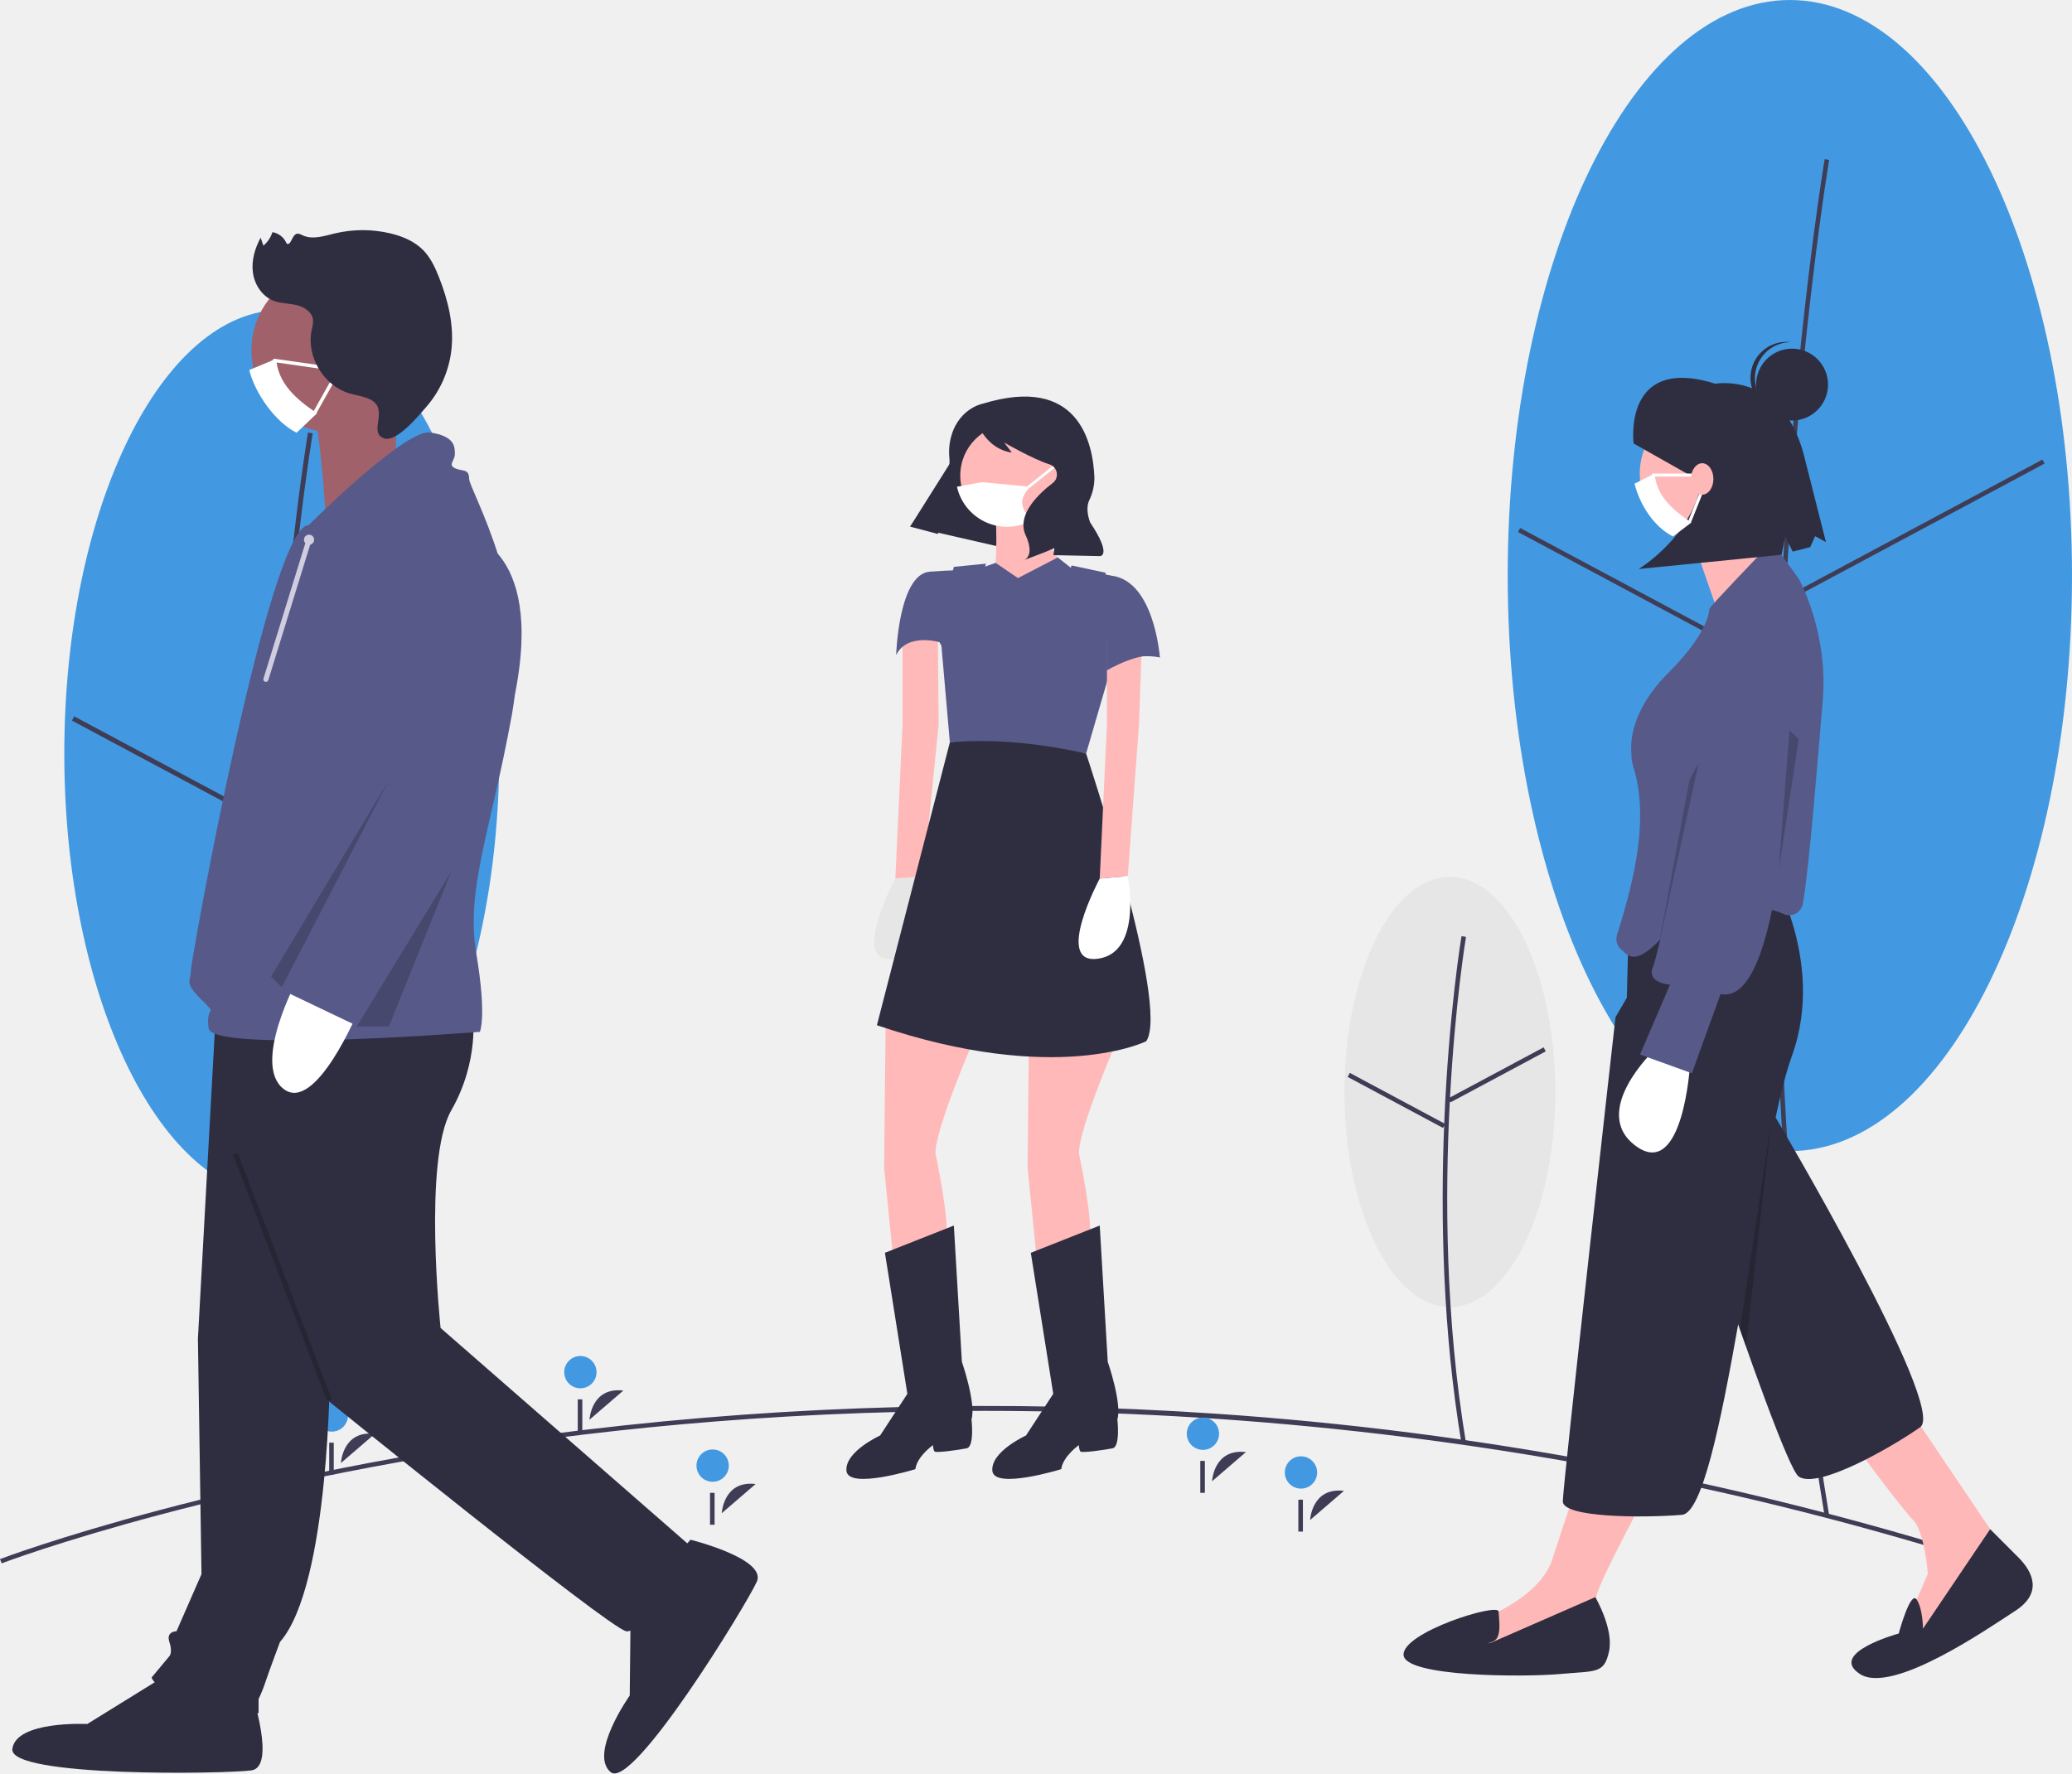
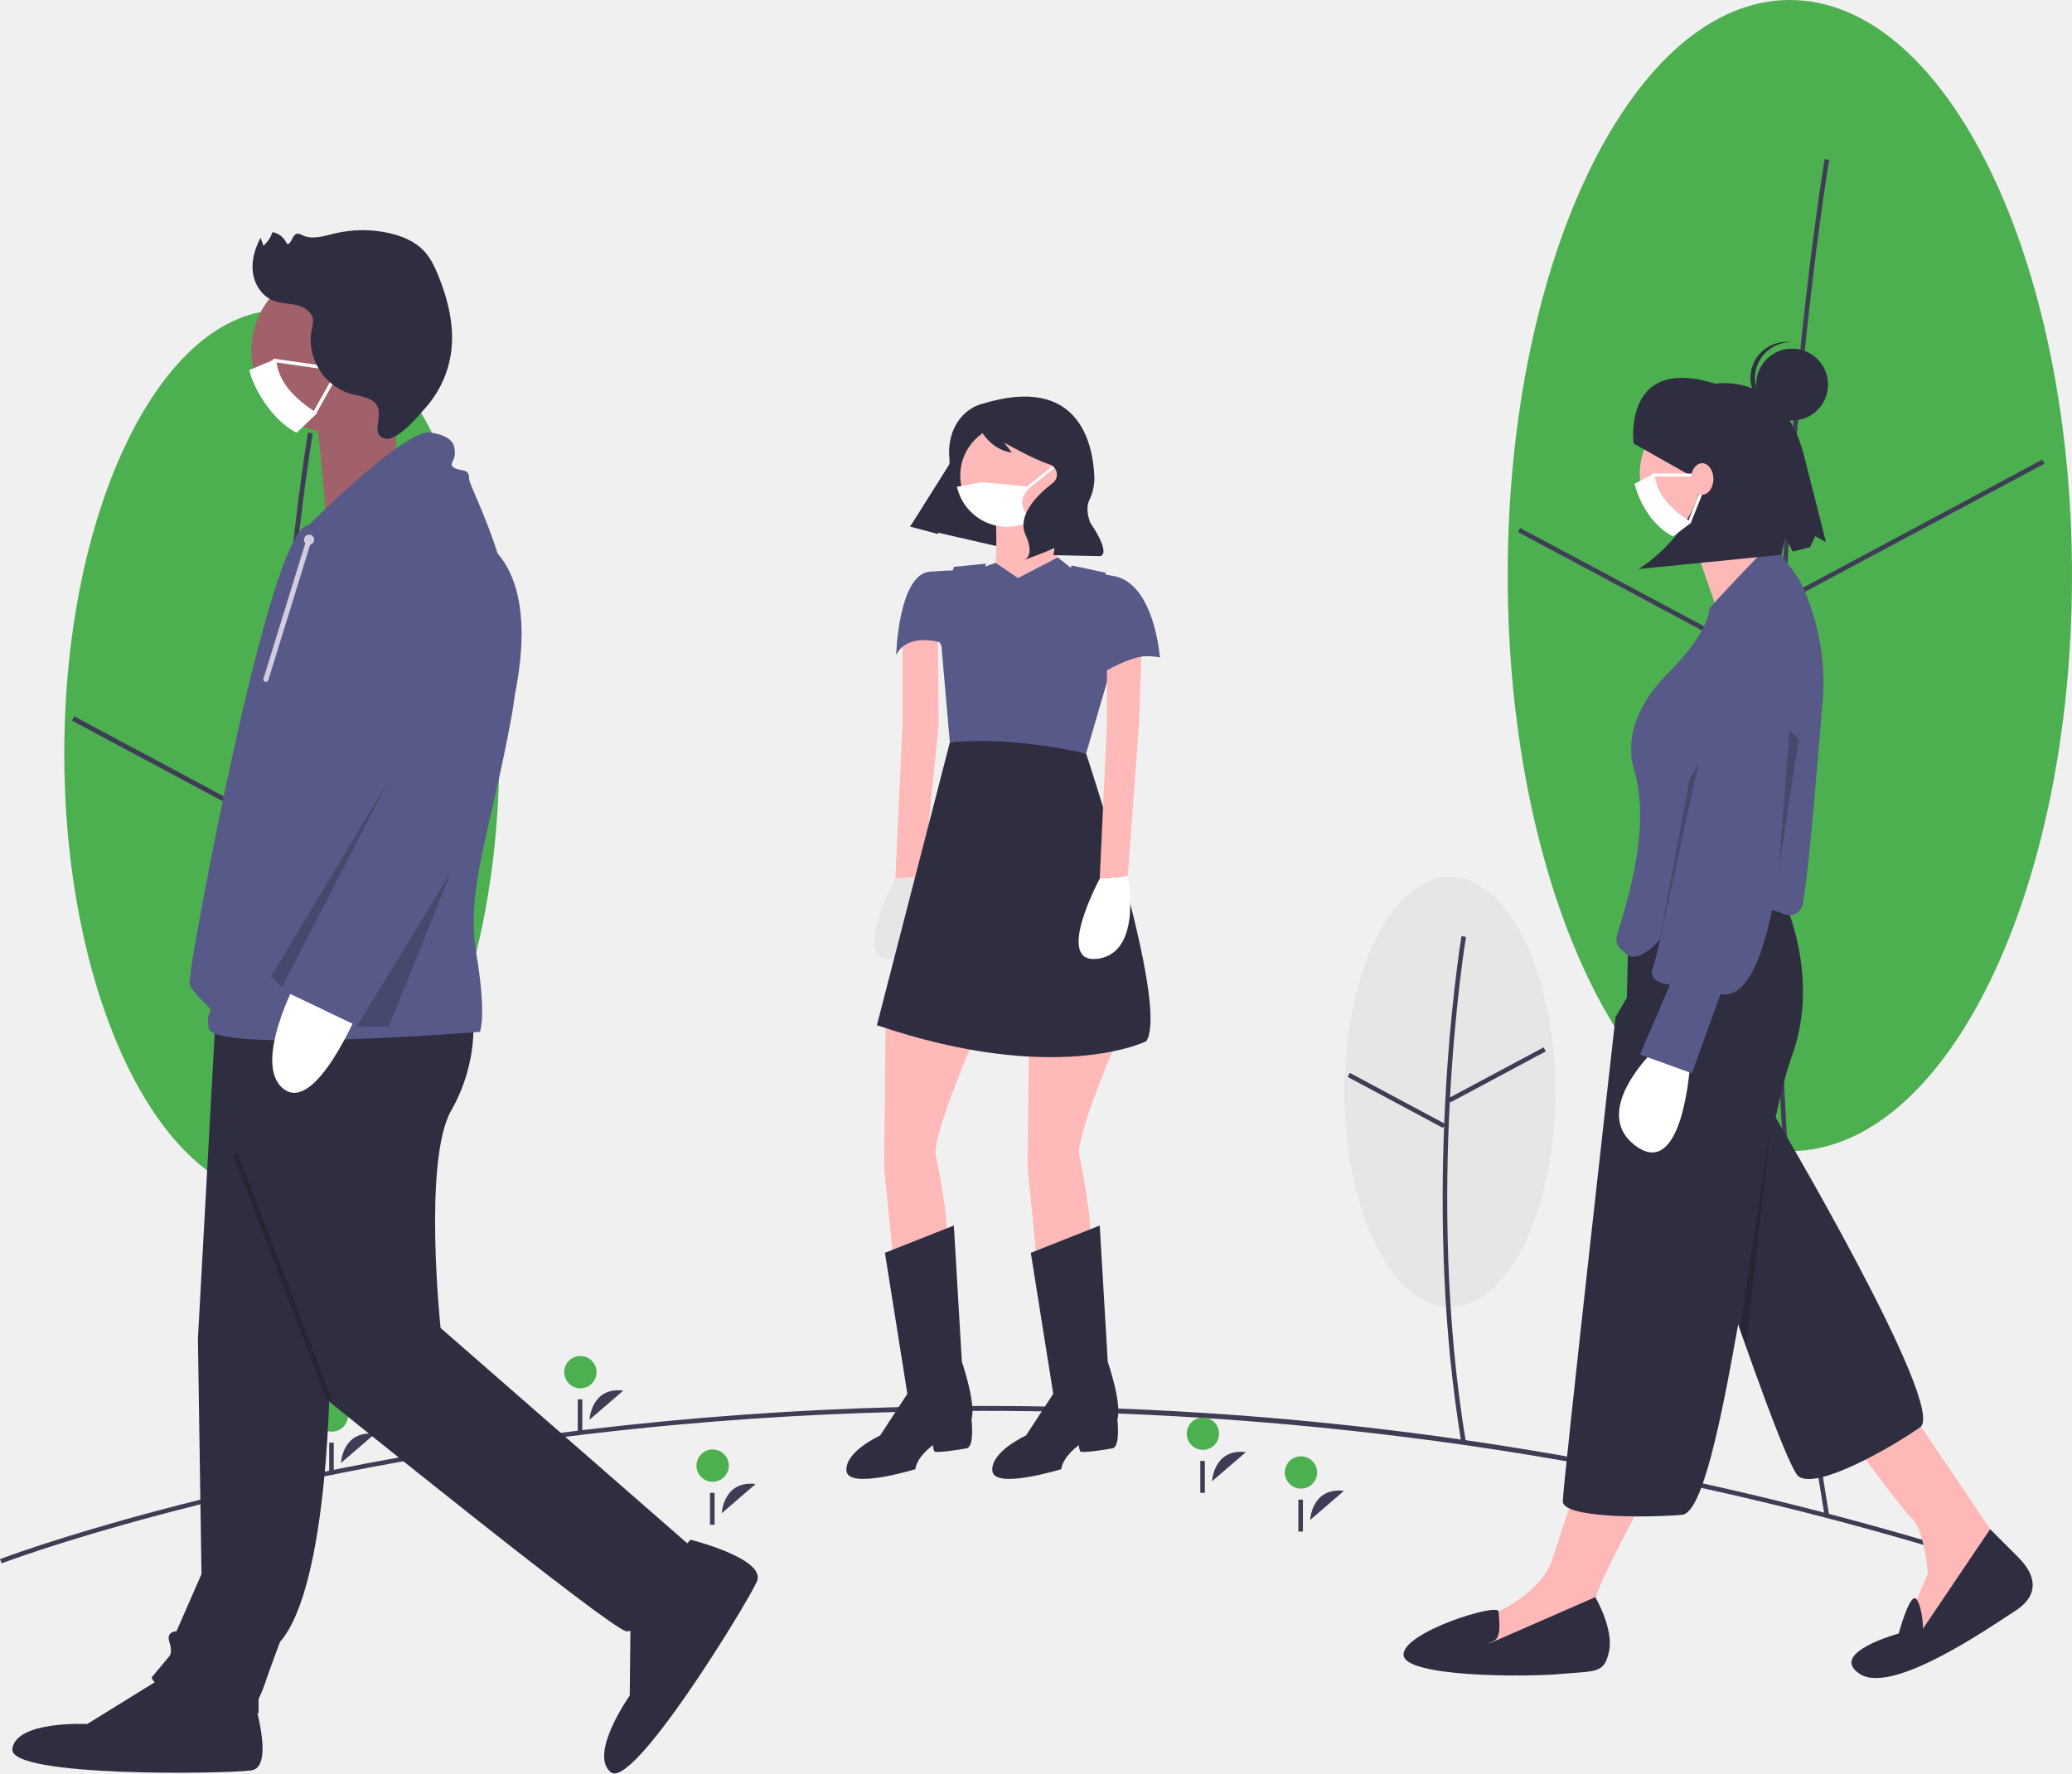
<svg xmlns="http://www.w3.org/2000/svg" id="a2995fdc-ba4a-4390-a70c-27b90cf54d89" data-name="Layer 1" width="908.623" height="777.899" viewBox="0 0 908.623 777.899">
-   <ellipse cx="123.571" cy="330.548" rx="95.372" ry="194.598" fill="#4299e1" />
+   <ellipse cx="123.571" cy="330.548" rx="95.372" ry="194.598" fill="#4caf50" />
  <path d="M268.384,393.617c4.757-84.707,14.343-141.924,14.439-142.492l-2.08-.352c-.096.569-9.699,57.877-14.464,142.694-4.397,78.281-5.458,196.685,14.463,316.214l2.081-.346C262.936,590.007,263.994,471.783,268.384,393.617Z" transform="translate(-145.6884 -61.05027)" fill="#3f3d56" />
  <rect x="262.979" y="375.086" width="97.806" height="2.11" transform="translate(-286.2761 130.6363) rotate(-28.1569)" fill="#3f3d56" />
  <rect x="219.801" y="350.358" width="2.11" height="97.806" transform="translate(-381.0622 344.6464) rotate(-61.8584)" fill="#3f3d56" />
-   <ellipse cx="784.894" cy="252.458" rx="123.73" ry="252.458" fill="#4299e1" />
+   <ellipse cx="784.894" cy="252.458" rx="123.73" ry="252.458" fill="#4caf50" />
  <path d="M929.079,316.095C935.252,206.184,947.69,131.943,947.815,131.206l-1.972-.334c-.125.738-12.579,75.065-18.759,185.08-5.705,101.538-7.081,255.118,18.759,410.153l1.973-.328C922.008,570.933,923.382,417.524,929.079,316.095Z" transform="translate(-145.6884 -61.05027)" fill="#3f3d56" />
  <rect x="922.434" y="292.455" width="126.887" height="2" transform="translate(-167.4955 438.9048) rotate(-28.1571)" fill="#3f3d56" />
  <rect x="866.787" y="260.007" width="2" height="126.887" transform="translate(27.59148 875.0453) rotate(-61.8584)" fill="#3f3d56" />
  <ellipse cx="635.82" cy="478.968" rx="46.229" ry="94.325" fill="#e6e6e6" />
  <path d="M781.468,544.082l.274.512,41.798-22.372-.943-1.764-41.041,21.967c2.271-41.801,6.916-69.863,7.01-70.415l-1.972-.334c-.102.603-5.621,33.927-7.58,82.145l-41.393-22.156-.943,1.764,41.798,22.372.499-.933c-1.567,39.797-.689,89.56,7.62,139.41l1.973-.328C779.506,639.598,779.307,585.347,781.468,544.082Z" transform="translate(-145.6884 -61.05027)" fill="#3f3d56" />
  <path d="M1015.746,746.816c-246.232-77.947-469.509-73.795-613.455-56.585C246.344,708.876,147.387,746.42,146.406,746.796l-.718-1.867c.984-.378,100.173-38.011,256.365-56.685a1486.92,1486.92,0,0,1,276.89-7.083,1444.325,1444.325,0,0,1,337.405,63.748Z" transform="translate(-145.6884 -61.05027)" fill="#3f3d56" />
  <path d="M462.2,724.787s.691-14.47,14.847-12.788" transform="translate(-145.6884 -61.05027)" fill="#3f3d56" />
-   <circle cx="312.512" cy="642.881" r="7.085" fill="#4299e1" />
+   <circle cx="312.512" cy="642.881" r="7.085" fill="#4caf50" />
  <rect x="311.359" y="654.813" width="2" height="14" fill="#3f3d56" />
  <path d="M720.2,727.787s.691-14.47,14.847-12.788" transform="translate(-145.6884 -61.05027)" fill="#3f3d56" />
-   <circle cx="570.512" cy="645.881" r="7.085" fill="#4299e1" />
+   <circle cx="570.512" cy="645.881" r="7.085" fill="#4caf50" />
  <rect x="569.359" y="657.813" width="2" height="14" fill="#3f3d56" />
  <path d="M295.2,702.787s.691-14.47,14.847-12.788" transform="translate(-145.6884 -61.05027)" fill="#3f3d56" />
-   <circle cx="145.512" cy="620.881" r="7.085" fill="#4299e1" />
+   <circle cx="145.512" cy="620.881" r="7.085" fill="#4caf50" />
  <rect x="144.359" y="632.813" width="2" height="14" fill="#3f3d56" />
  <path d="M404.2,683.787s.691-14.47,14.847-12.788" transform="translate(-145.6884 -61.05027)" fill="#3f3d56" />
-   <circle cx="254.512" cy="601.881" r="7.085" fill="#4299e1" />
+   <circle cx="254.512" cy="601.881" r="7.085" fill="#4caf50" />
  <rect x="253.359" y="613.813" width="2" height="14" fill="#3f3d56" />
  <path d="M677.2,710.787s.691-14.47,14.847-12.788" transform="translate(-145.6884 -61.05027)" fill="#3f3d56" />
-   <circle cx="527.512" cy="628.881" r="7.085" fill="#4299e1" />
+   <circle cx="527.512" cy="628.881" r="7.085" fill="#4caf50" />
  <rect x="526.359" y="640.813" width="2" height="14" fill="#3f3d56" />
  <path d="M984.702,681.78l41.158,61.028L987.541,781.127l-4.967-9.935,8.516-19.87s-1.419-18.45-6.387-23.418-26.966-34.772-26.966-34.772Z" transform="translate(-145.6884 -61.05027)" fill="#ffb8b8" />
  <path d="M932.19,484.504s7.804,12.352-8.517,65.574c0,0,76.13,128.488,64.066,137.003s-44.709,27.361-53.224,21.684S864.066,510.76,864.066,510.76Z" transform="translate(-145.6884 -61.05027)" fill="#2f2e41" />
  <path d="M1018.409,731.808l12.418,12.418c6.387,6.387,10.644,15.612-1.419,23.418S975.477,804.545,961.284,795.32s17.031-17.741,17.031-17.741,5.163-19.143,7.904-14.894,2.741,12.765,2.741,12.765Z" transform="translate(-145.6884 -61.05027)" fill="#2f2e41" />
  <path d="M868.324,715.132s-22.708,41.868-22.708,46.835,1.419,19.16,1.419,19.16l-43.287,10.644-14.902-7.096,4.967-12.773s26.966-9.225,32.643-26.966,12.064-36.191,12.064-36.191Z" transform="translate(-145.6884 -61.05027)" fill="#ffb8b8" />
  <circle cx="748.891" cy="207.727" r="29.804" fill="#ffb8b8" />
  <path d="M886.774,294.324l14.229,40.885L932.19,321.29S910.901,288.647,910.901,284.389Z" transform="translate(-145.6884 -61.05027)" fill="#ffb8b8" />
  <path d="M882.516,439.797h37.61s26.966,41.158,11.354,84.445c-2.391,6.629-4.764,15.914-7.133,26.892-5.448,25.247-10.871,59.446-16.43,90.872-7.807,44.142-15.88,82.813-24.656,83.515-17.741,1.419-52.239,1.182-52.239-5.914s23.108-212.396,23.108-212.396l4.967-8.515.939-37.092A22.373,22.373,0,0,1,882.516,439.797Z" transform="translate(-145.6884 -61.05027)" fill="#2f2e41" />
  <path d="M845.261,761.613s8.161,13.838,6.032,23.772-5.677,8.516-21.289,9.935S761.17,796.739,761.17,786.804s41.518-22.837,41.693-18.869,1.594,11.773-2.663,13.192-.355.355-.355.355Z" transform="translate(-145.6884 -61.05027)" fill="#2f2e41" />
  <path d="M886.78,528.37s-3.087,50.409-23.676,35.402,8.024-42.115,8.024-42.115Z" transform="translate(-145.6884 -61.05027)" fill="#fff" />
  <path d="M927.872,461.981a5.977,5.977,0,0,0,6.119-.724,6.269,6.269,0,0,0,2.321-3.954c2.977-17.161,6.601-64.734,8.688-88.791,2.619-30.186-10.465-53.566-10.574-53.708l-7.71-10.602a6.052,6.052,0,0,0-7.248-2.034S895.397,327.142,895.308,328.106c-.378,4.141-3.243,13.317-18.175,28.249-16.339,16.339-16.43,30.599-16.068,34.58q.036.393.036.785A17.505,17.505,0,0,0,861.821,397c6.844,21.576,1.484,47.406-7.122,74.369a6.081,6.081,0,0,0,2.451,6.599c2.513,1.71-.501-.827.396.271,5.931,7.268,14.467-2.862,24.231-13.915,3.401-3.85,7.256-8.214,11.8-12.758,6.247-6.247,18.182,8.008,23.732,8.008A25.77,25.77,0,0,1,927.872,461.981Z" transform="translate(-145.6884 -61.05027)" fill="#575a89" />
  <path d="M931.182,325.811s15.588,13.146,6.732,30.196-7.679,29.624-7.679,29.624-2.358,117.125-30.03,111.434l-12.588,34.752-22.734-8.205,13.146-30.653s-10.529-.655-7.452-7.829c2.161-5.039,13.803-59.719,20.542-91.822,2.856-13.604,4.831-23.154,4.831-23.154S904.906,322.264,931.182,325.811Z" transform="translate(-145.6884 -61.05027)" fill="#575a89" />
  <polygon points="788.763 324.281 779.998 381.79 784.727 320.297 788.763 324.281" opacity="0.2" />
  <path d="M862.062,255.572s-5.011-38.995,35.873-26.208c0,0,29.199-5.358,38.775,31.166l9.696,38.286-4.725-2.572-2.203,4.815-7.657,1.939-3.277-6.504-1.585,7.898-62.717,6.252s28.09-16.612,28.535-46.385l-5.35,5.654Z" transform="translate(-145.6884 -61.05027)" fill="#2f2e41" />
  <polygon points="763.014 583.199 776.999 490.013 765.625 590.611 763.014 583.199" opacity="0.2" />
  <circle cx="785.869" cy="168.696" r="15.77" fill="#2f2e41" />
  <path d="M915.308,225.885a15.758,15.758,0,0,1,15.763-14.739c-.326-.041-.648-.092-.98-.113a15.77,15.77,0,1,0-2.024,31.475c.332.021.659.013.987.014A15.758,15.758,0,0,1,915.308,225.885Z" transform="translate(-145.6884 -61.05027)" fill="#2f2e41" />
  <polygon points="740.865 342.202 726.99 416.567 744.974 334.43 740.865 342.202" opacity="0.2" />
  <path d="M887.419,290.256l-8.087,6.097c-8.329-4.191-14.575-13.888-16.845-23.144l8.812-4.446C871.991,278.203,878.692,284.479,887.419,290.256Z" transform="translate(-145.6884 -61.05027)" fill="#fff" />
  <path d="M890.777,270.106H870.627a.672.672,0,0,1,0-1.343h20.15a.672.672,0,0,1,0,1.343Z" transform="translate(-145.6884 -61.05027)" fill="#fff" />
  <path d="M886.747,290.256a.671.671,0,0,1-.623-.921l5.373-13.433a.671.671,0,1,1,1.246.498l-5.373,13.433A.671.671,0,0,1,886.747,290.256Z" transform="translate(-145.6884 -61.05027)" fill="#fff" />
  <ellipse cx="746.444" cy="210.093" rx="4.928" ry="6.899" fill="#ffb8b8" />
  <polygon points="399.191 230.876 451.677 242.887 473.853 201.062 428.974 183.54 399.191 230.876" fill="#2f2e41" />
  <path d="M572.765,517.077s-16.872,38.664-16.872,49.912c0,0,6.678,30.58,4.569,39.015L553.082,621.821l-15.466-6.327-4.218-42.179.703-67.486Z" transform="translate(-145.6884 -61.05027)" fill="#ffb9b9" />
  <path d="M582.256,285.796s1.406,23.198-1.406,30.228,10.545,20.386,10.545,20.386L612.484,308.995s-14.06-14.06-10.545-29.525Z" transform="translate(-145.6884 -61.05027)" fill="#ffb9b9" />
  <path d="M538.319,446.427s-20.386,37.961-.703,35.149S550.622,445.373,550.622,445.373" transform="translate(-145.6884 -61.05027)" fill="#e6e6e6" />
  <polyline points="404.933 384.323 411.611 317.891 411.26 277.47 395.794 280.281 395.794 317.539 392.631 385.377" fill="#ffb9b9" />
  <path d="M533.75,610.574,563.978,598.623l3.515,59.753S573.82,676.654,571.711,683.684c0,0,1.406,11.951-2.109,12.654s-13.357,2.109-14.06,1.406-.703-2.812-.703-2.812-7.03,4.921-7.733,10.545c0,0-29.525,9.139-30.228.703s14.763-15.466,14.763-15.466l11.951-18.278Z" transform="translate(-145.6884 -61.05027)" fill="#2f2e41" />
  <path d="M635.682,517.077s-16.872,38.664-16.872,49.912c0,0,6.678,30.58,4.569,39.015l-7.381,15.817-15.466-6.327-4.218-42.179.703-67.486Z" transform="translate(-145.6884 -61.05027)" fill="#ffb9b9" />
  <path d="M597.721,610.574,627.95,598.623l3.515,59.753s6.327,18.278,4.218,25.307c0,0,1.406,11.951-2.109,12.654s-13.357,2.109-14.06,1.406-.703-2.812-.703-2.812-7.03,4.921-7.733,10.545c0,0-29.525,9.139-30.228.703s14.763-15.466,14.763-15.466l11.951-18.278Z" transform="translate(-145.6884 -61.05027)" fill="#2f2e41" />
  <path d="M611.786,269.631a22.497,22.497,0,0,1-44.446,4.922,21.798,21.798,0,0,1-.551-4.922,22.498,22.498,0,0,1,44.997,0Z" transform="translate(-145.6884 -61.05027)" fill="#ffb9b9" />
  <path d="M592.097,314.618l17.457-9.065,7.851,6.253s18.981-.703,26.01,7.733S654.311,349.416,654.311,349.416s-23.198-4.921-20.386,14.763L629.707,352.931l-3.866,9.49-47.1,16.169L557.651,342.738s-14.06-4.218-18.98,5.624c0,0,1.054-35.501,14.763-36.555,9.219-.709,16.169-.703,16.169-.703l7.733-1.406,4.952-1.757Z" transform="translate(-145.6884 -61.05027)" fill="#575a89" />
  <path d="M621.974,391.595s36.907,110.72,26.362,126.185c0,0-39.367,19.683-118.101-7.03l31.986-124.076Q591.692,380.647,621.974,391.595Z" transform="translate(-145.6884 -61.05027)" fill="#2f2e41" />
  <path d="M621.974,391.595l10.387-35.694c-12.46-13.55-1.706-43.598-1.706-43.598l-15.034-3.222s-15.088,40.686-30.553,35.765-7.03-36.555-7.03-36.555l-14.06,1.406-6.327,24.604,4.569,52.372C581.277,385.04,601.264,386.942,621.974,391.595Z" transform="translate(-145.6884 -61.05027)" fill="#575a89" />
  <polyline points="494.563 384.323 499.484 317.539 500.89 277.47 485.425 280.281 485.425 317.539 482.261 385.377" fill="#ffb9b9" />
  <path d="M627.95,446.427s-20.386,37.961-.703,35.149S640.252,445.373,640.252,445.373" transform="translate(-145.6884 -61.05027)" fill="#fff" />
  <path d="M654.311,349.416s-2.499-36.102-23.393-35.977v41.75S646.579,345.901,654.311,349.416Z" transform="translate(-145.6884 -61.05027)" fill="#575a89" />
  <path d="M596.481,275.436a.574.574,0,0,1-.359-1.022l11.473-9.178a.574.574,0,1,1,.717.896l-11.473,9.178A.574.574,0,0,1,596.481,275.436Z" transform="translate(-145.6884 -61.05027)" fill="#fff" />
  <path d="M597.349,289.204c-.252.31-.505.62-.769.906a22.498,22.498,0,0,1-31.241-15.557l10.871-2,21.138,2C592.508,280.45,593.093,282.492,597.349,289.204Z" transform="translate(-145.6884 -61.05027)" fill="#fff" />
  <path d="M576.584,238.141s-11.627,2.187-14.316,16.688a26.621,26.621,0,0,0-.228,7.404c.268,2.791-.121,8.687-6.182,15.629a151.968,151.968,0,0,0-11.035,14.172h0l12.149,3.234L562.401,275.14a102.97,102.97,0,0,1,12.032-27.655l.112-.179s4.035,10.782,14.85,12.26l-3.335-4.39s12.643,7.309,19.806,9.541a4.706,4.706,0,0,1,1.519,8.184q-.076.06-.155.12c-5.269,4.002-16.017,13.55-11.77,22.787s-.706,10.921-.706,10.921l9.131-3.474,4.179-1.79-.422,3.09,20.402.427s5.513-.033-4.28-14.75c0,0-2.363-5.518-.423-9.734a22.393,22.393,0,0,0,2.261-10.261C624.986,255.401,618.736,225.216,576.584,238.141Z" transform="translate(-145.6884 -61.05027)" fill="#2f2e41" />
  <path d="M290.384,660.763s0,95.462-21.909,120.501c0,0-4.695,12.52-6.26,17.214a65.799,65.799,0,0,1-3.13,7.825v6.26s-42.254-4.695-46.948-15.649l7.825-9.39s1.565-1.565,0-6.26,3.13-4.695,3.13-4.695l10.955-25.039L232.481,648.244,240.306,505.833l67.293-3.13Z" transform="translate(-145.6884 -61.05027)" fill="#2f2e41" />
  <path d="M255.955,803.174s10.955,32.864,0,34.429-106.417,3.13-104.852-9.39,32.864-10.955,32.864-10.955l32.864-20.344Z" transform="translate(-145.6884 -61.05027)" fill="#2f2e41" />
  <path d="M352.982,505.833s3.13,20.344-9.39,42.254-4.695,95.462-4.695,95.462l111.111,97.027s-21.909,37.559-29.734,35.994S288.819,674.848,288.819,674.848L240.306,512.093Z" transform="translate(-145.6884 -61.05027)" fill="#2f2e41" />
  <path d="M448.482,736.429s33.622,8.341,29.08,18.431-54.326,91.558-64.063,83.534,8.341-33.622,8.341-33.622l.41-38.649Z" transform="translate(-145.6884 -61.05027)" fill="#2f2e41" />
  <path d="M327.943,214.755a35.792,35.792,0,0,1-8.024,22.637,35.904,35.904,0,0,1-34.934,12.671,34.923,34.923,0,0,1-9.249-3.183,35.971,35.971,0,0,1-18.737-23.518,35.453,35.453,0,0,1-1.046-8.606,35.995,35.995,0,1,1,71.989,0Z" transform="translate(-145.6884 -61.05027)" fill="#a0616a" />
  <path d="M320.27,227.453l-1.592,46.317-30.286,11.966s-2.97-47.426-7.163-50.055S320.27,227.453,320.27,227.453Z" transform="translate(-145.6884 -61.05027)" fill="#a0616a" />
  <path d="M280.995,291.435s42.254-42.254,53.208-40.689,10.955,6.26,10.955,9.39-3.13,4.695,0,6.26,6.26,0,6.26,4.695,28.169,51.643,18.779,103.287-20.344,76.683-15.649,104.852,1.565,34.429,1.565,34.429S238.741,523.048,237.176,512.093s4.695-4.695-3.13-12.52-4.695-7.825-4.695-12.52S263.78,291.435,280.995,291.435Z" transform="translate(-145.6884 -61.05027)" fill="#575a89" />
  <path d="M302.904,504.268S284.125,549.652,270.04,538.697s6.26-48.513,6.26-48.513Z" transform="translate(-145.6884 -61.05027)" fill="#fff" />
  <path d="M348.287,294.565s36.769,4.209,23.079,71.745S304.469,512.093,304.469,512.093l-35.994-17.214,46.948-92.332L304.469,344.643S298.209,289.87,348.287,294.565Z" transform="translate(-145.6884 -61.05027)" fill="#575a89" />
  <polygon points="170.518 342.279 118.874 428.351 123.569 433.046 170.518 342.279" opacity="0.2" />
  <polygon points="197.853 382.389 156.433 450.26 170.518 450.26 197.853 382.389" opacity="0.2" />
  <rect x="268.415" y="563.384" width="2.227" height="115.562" transform="translate(-349.352 75.77956) rotate(-20.87686)" opacity="0.2" />
  <circle cx="135.528" cy="236.751" r="2.226" fill="#d0cde1" />
  <line x1="135.528" y1="236.751" x2="116.605" y2="297.973" fill="none" />
  <path d="M262.293,360.136a1.113,1.113,0,0,0,1.063-.785l18.923-61.221a1.113,1.113,0,1,0-2.126-.658L261.23,358.695a1.114,1.114,0,0,0,1.063,1.441Z" transform="translate(-145.6884 -61.05027)" fill="#d0cde1" />
  <path d="M284.731,242.323l-8.995,8.557c-9.264-4.662-18.212-17.223-20.737-27.518l11.802-4.946C267.572,228.916,275.025,235.897,284.731,242.323Z" transform="translate(-145.6884 -61.05027)" fill="#fff" />
  <path d="M286.974,222.899a.746.746,0,0,1-.107-.007l-20.919-2.988a.747.747,0,1,1,.21-1.48l20.919,2.988a.747.747,0,0,1-.104,1.487Z" transform="translate(-145.6884 -61.05027)" fill="#fff" />
  <path d="M283.984,242.323a.746.746,0,0,1-.651-1.113l6.931-12.339a.747.747,0,1,1,1.302.733l-6.931,12.339A.745.745,0,0,1,283.984,242.323Z" transform="translate(-145.6884 -61.05027)" fill="#fff" />
  <path d="M308.241,236.381c-2.914-1.541-6.299-1.858-9.453-2.816-11.284-3.426-18.843-16.182-16.43-27.725a14.147,14.147,0,0,0,.593-4.569c-.422-3.419-3.92-5.625-7.274-6.408s-6.923-.67-10.13-1.929c-4.95-1.945-8.239-7.032-8.951-12.303s.851-10.646,3.395-15.317l1.212,3.487a12.933,12.933,0,0,0,3.959-5.921,8.156,8.156,0,0,1,6.215,4.997c1.945,1.147,2.225-3.563,4.373-4.258.9-.291,1.825.262,2.681.661,4.329,2.019,9.358.293,14.002-.826a52.709,52.709,0,0,1,24.468-.029c5.345,1.275,10.636,3.495,14.461,7.44,3.141,3.24,5.098,7.43,6.765,11.624,4.102,10.324,6.812,21.495,5.458,32.522a46.034,46.034,0,0,1-10.848,24.39C329.638,242.97,319.532,255.42,313.991,253.297,307.029,250.63,316.444,240.719,308.241,236.381Z" transform="translate(-145.6884 -61.05027)" fill="#2f2e41" />
</svg>
